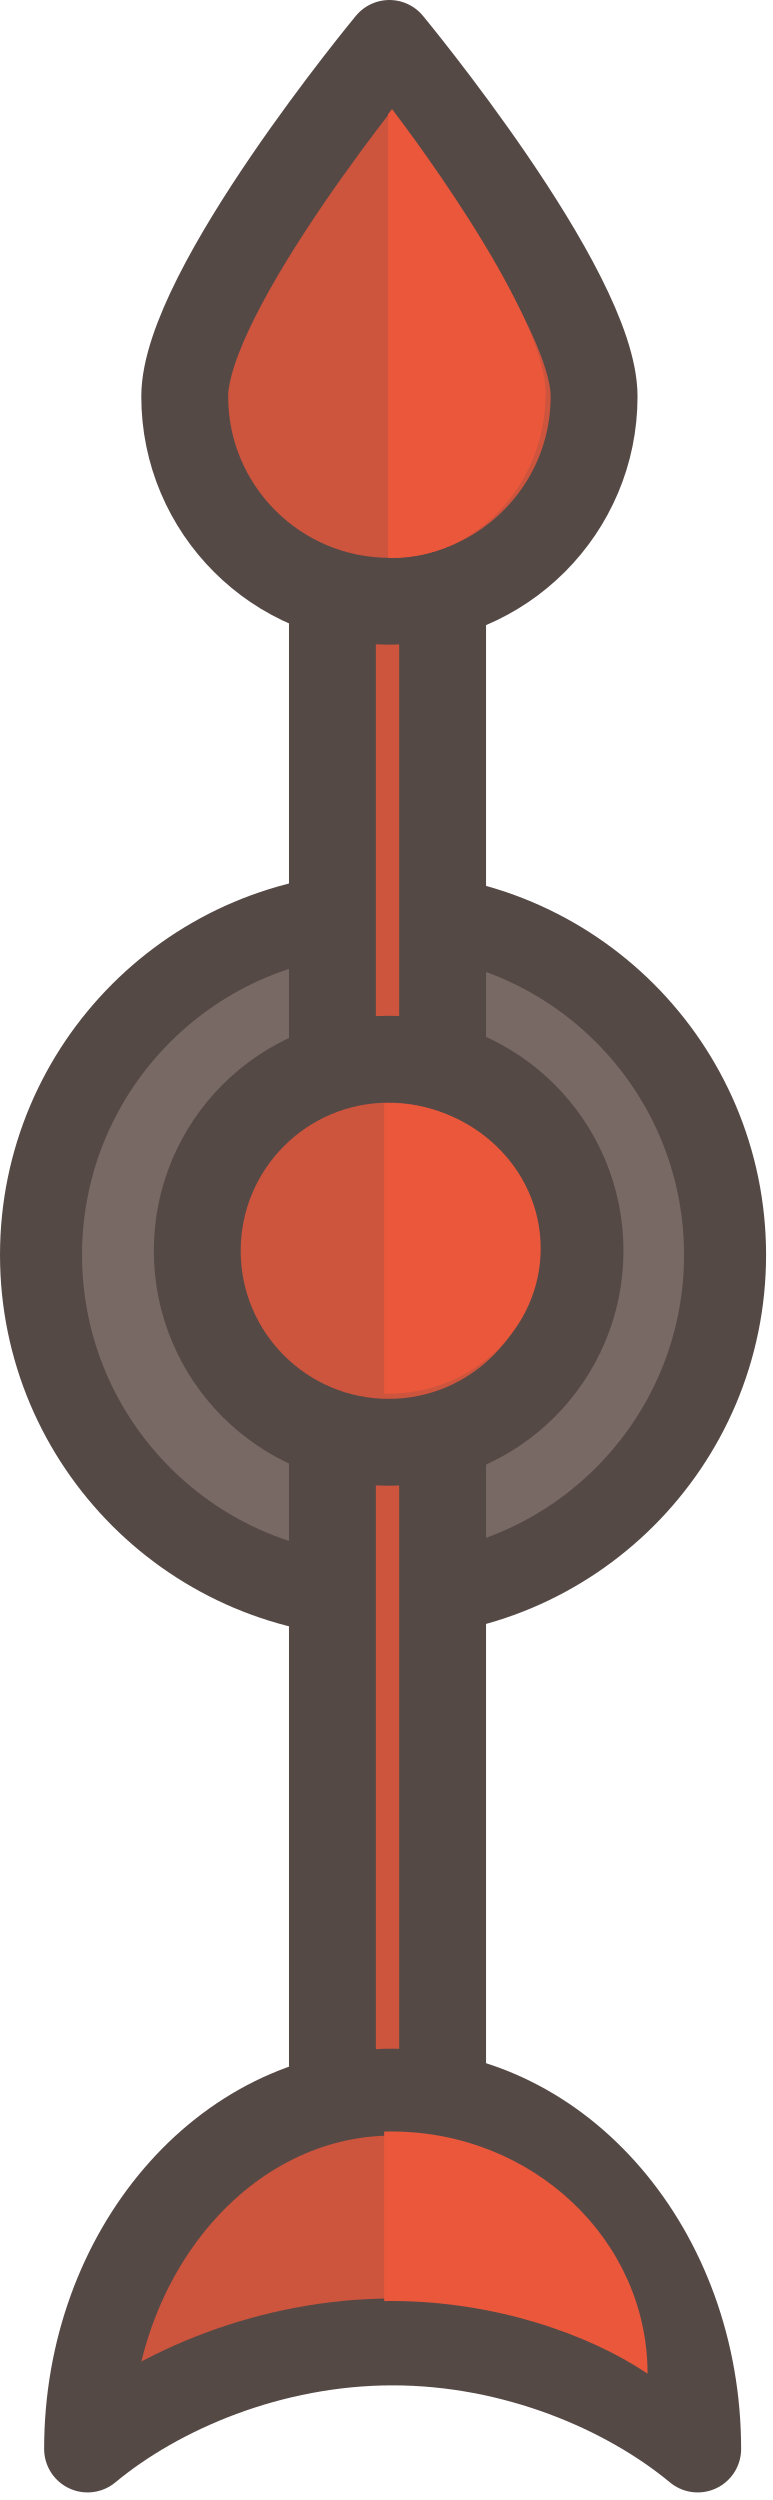
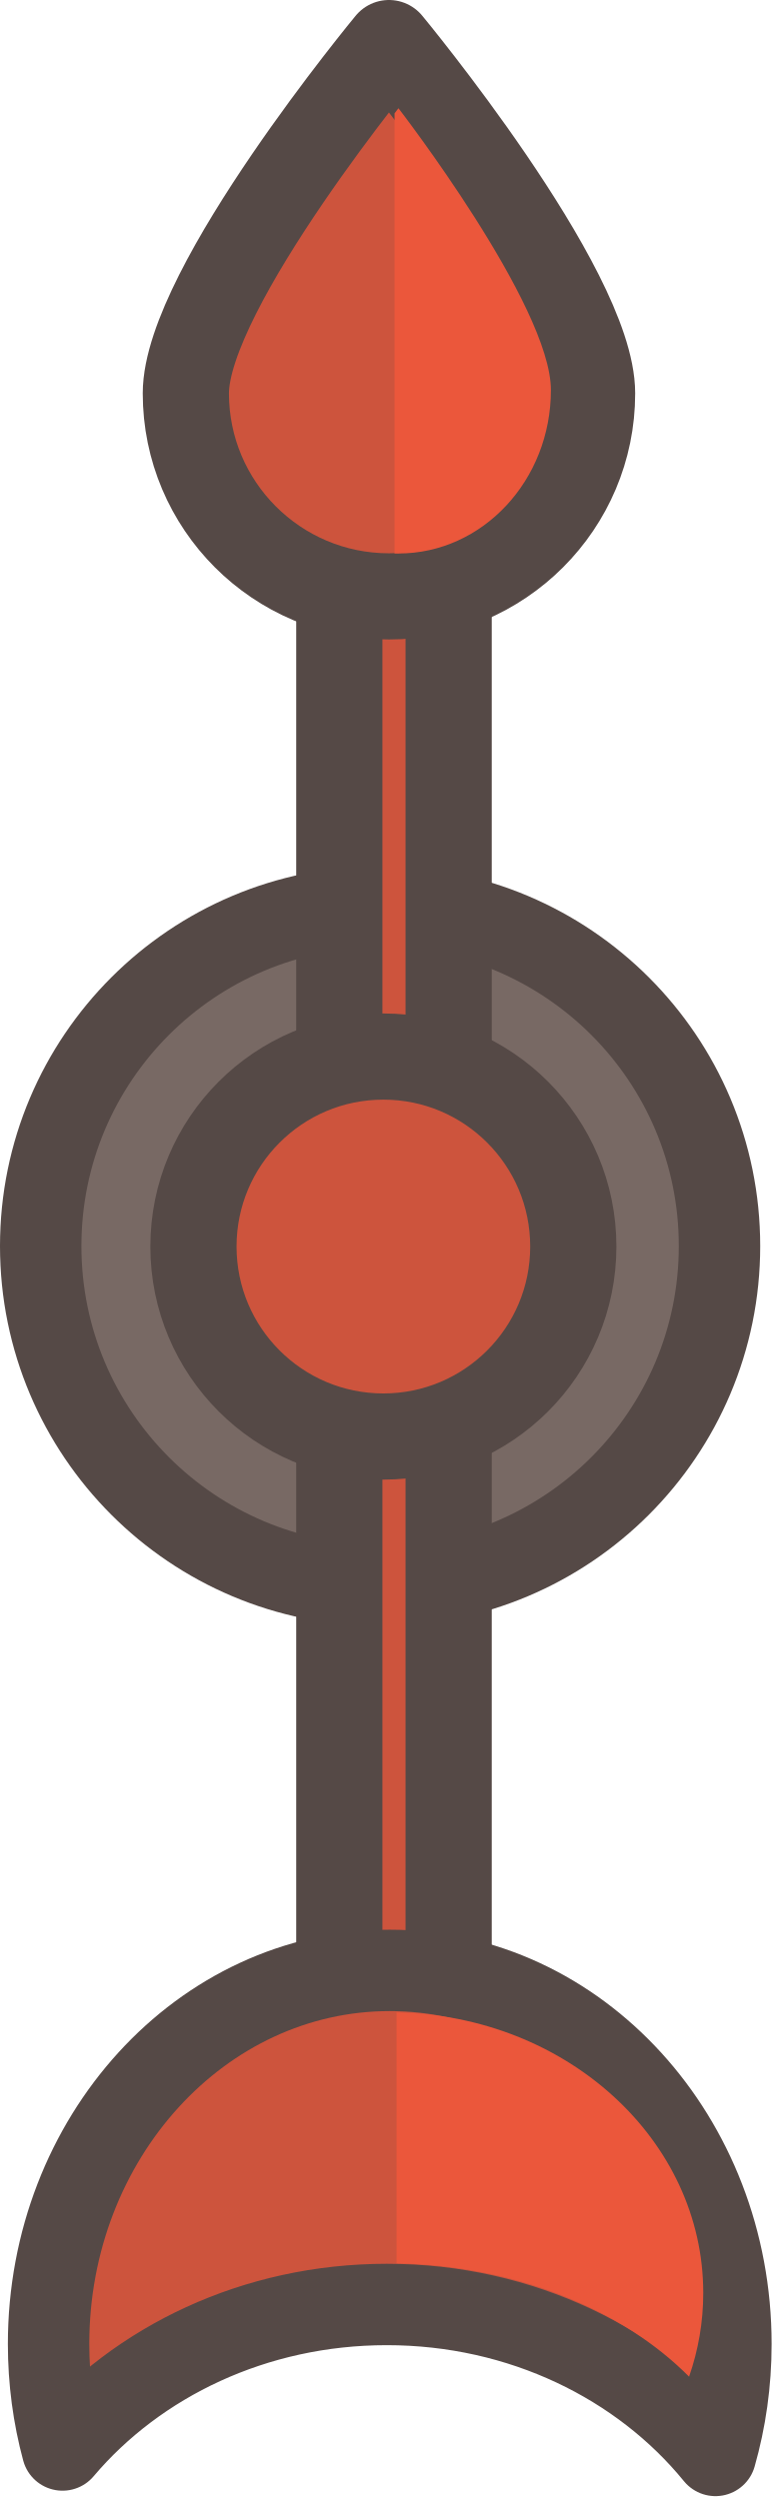
- <svg xmlns="http://www.w3.org/2000/svg" width="100%" height="100%" viewBox="0 0 80 259" version="1.1" xml:space="preserve" style="fill-rule:evenodd;clip-rule:evenodd;stroke-linecap:round;stroke-linejoin:round;stroke-miterlimit:1.5;">
+ <svg xmlns="http://www.w3.org/2000/svg" width="100%" height="100%" viewBox="0 0 81 261" version="1.1" xml:space="preserve" style="fill-rule:evenodd;clip-rule:evenodd;stroke-linecap:round;stroke-linejoin:round;stroke-miterlimit:1.5;">
  <g>
-     <circle cx="39.683" cy="130.01" r="35.433" style="fill:#786964;stroke:#554946;stroke-width:8.5px;" />
-     <rect x="34.439" y="60.735" width="11.415" height="164.611" style="fill:#cd543d;stroke:#554946;stroke-width:9px;" />
-     <path d="M40.343,4.5c0,0 -21.205,25.608 -21.205,36.583c0,11.703 9.502,21.205 21.205,21.205c11.703,0 21.205,-9.502 21.205,-21.205c0,-10.975 -21.205,-36.583 -21.205,-36.583Z" style="fill:#cd543d;stroke:#554946;stroke-width:9px;" />
-     <path d="M72.281,253.715c0,-20.405 -14.162,-36.971 -31.605,-36.971c-17.443,0 -31.604,16.566 -31.604,36.971c7.374,-6.121 18.997,-11.091 31.604,-11.091c12.608,0 24.231,4.97 31.605,11.091Z" style="fill:#cd543d;stroke:#554946;stroke-width:9px;" />
-     <ellipse cx="40.264" cy="129.579" rx="19.828" ry="19.843" style="fill:#cd543d;stroke:#554946;stroke-width:9px;" />
-     <path d="M39.801,220.83c0.244,-0.006 0.49,-0.009 0.735,-0.009c14.654,0 26.551,11.242 26.551,25.089c-6.195,-4.154 -15.959,-7.527 -26.551,-7.527c-0.245,0 -0.49,0.002 -0.735,0.006l0,-17.559Z" style="fill:#eb573b;" />
-     <path d="M39.801,114.277c0.123,-0.003 0.246,-0.004 0.37,-0.004c8.745,0 15.844,6.75 15.844,15.064c0,8.313 -7.099,15.063 -15.844,15.063c-0.124,0 -0.247,-0.001 -0.37,-0.004l0,-30.119Z" style="fill:#eb573b;" />
-     <path d="M40.206,11.836c0.262,-0.347 0.407,-0.534 0.407,-0.534c0,0 15.916,20.609 15.916,29.441c0,9.419 -7.132,17.065 -15.916,17.065c-0.136,0 -0.272,-0.001 -0.407,-0.005l0,-45.967Z" style="fill:#eb573b;" />
+     <circle cx="39.683" cy="130.142" r="35.433" style="fill:#786964;stroke:#554946;stroke-width:8.5px;" />
+     <rect x="35.424" y="60.735" width="11.415" height="164.611" style="fill:#cd543d;stroke:#554946;stroke-width:9px;" />
+     <path d="M40.608,4.5c0,0 -21.205,25.608 -21.205,36.583c0,11.703 9.501,21.205 21.205,21.205c11.703,0 21.204,-9.502 21.204,-21.205c0,-10.975 -21.204,-36.583 -21.204,-36.583Z" style="fill:#cd543d;stroke:#554946;stroke-width:9px;" />
+     <ellipse cx="40.024" cy="130.191" rx="19.828" ry="19.843" style="fill:#cd543d;stroke:#554946;stroke-width:9px;" />
+     <path d="M41.191,11.836c0.262,-0.347 0.407,-0.534 0.407,-0.534c0,0 15.916,20.609 15.916,29.441c0,9.419 -7.132,17.065 -15.916,17.065c-0.136,0 -0.272,-0.001 -0.407,-0.005l0,-45.967Z" style="fill:#eb573b;" />
+     <path d="M6.528,255.883c-0.947,-3.51 -1.456,-7.224 -1.456,-11.068c0,-21.537 15.96,-39.023 35.617,-39.023c19.658,0 35.618,17.486 35.618,39.023c0,4.052 -0.565,7.96 -1.613,11.636c-7.794,-9.566 -20.269,-15.768 -34.319,-15.768c-13.77,0 -26.028,5.957 -33.847,15.2Z" style="fill:#cd543d;stroke:#554946;stroke-width:8.5px;" />
+     <path d="M41.401,210.181c17.73,0.313 32.018,13.322 32.018,29.302c0,3.043 -0.519,5.978 -1.48,8.739c-6.974,-7.009 -18.036,-11.614 -30.538,-11.834l0,-26.207Z" style="fill:#eb573b;" />
  </g>
</svg>
